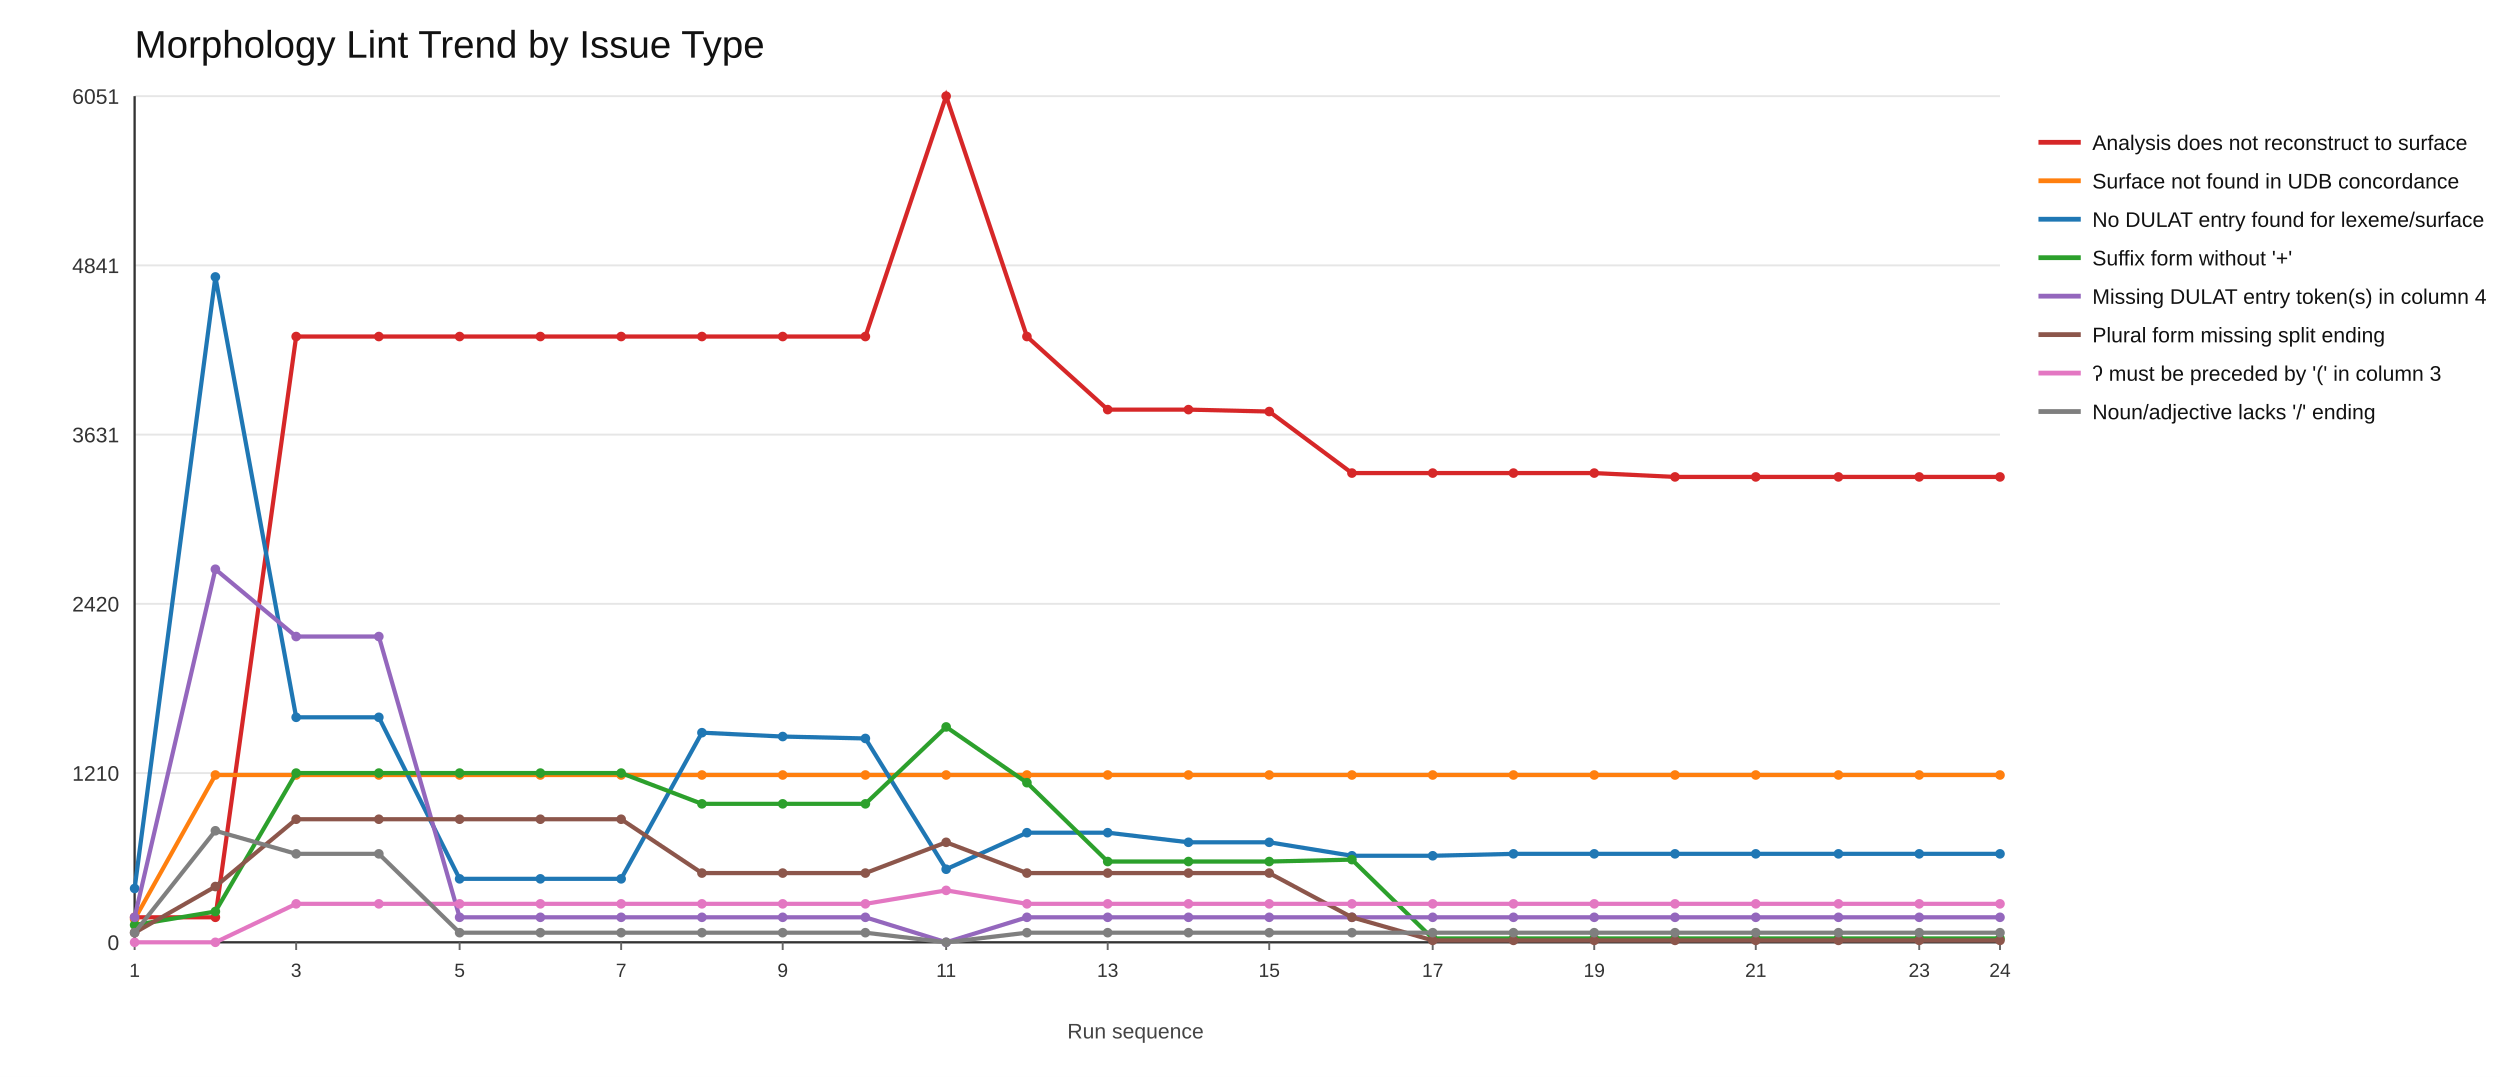
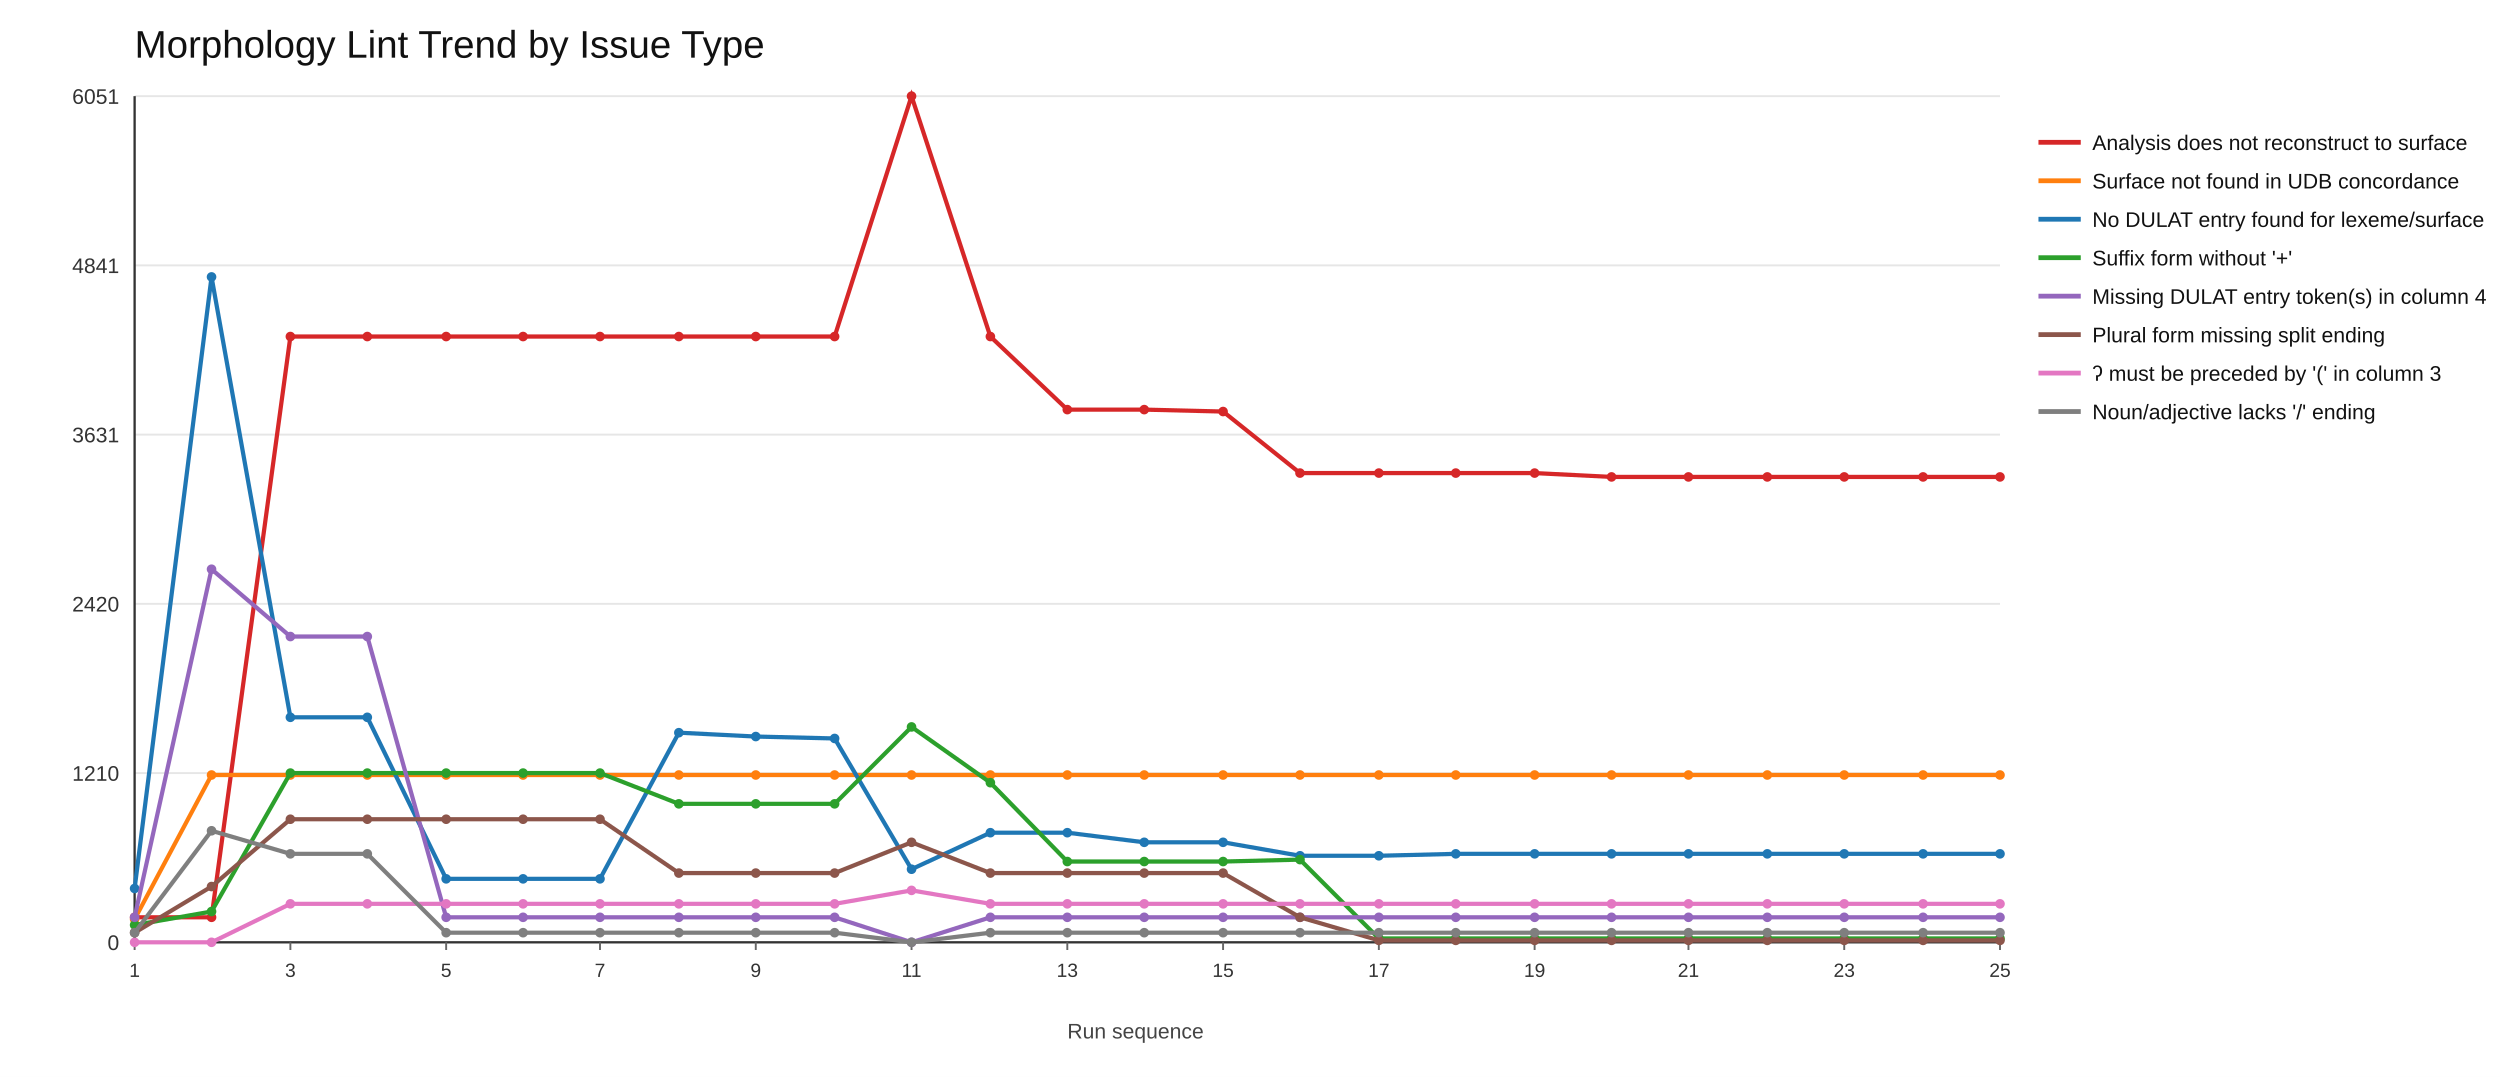
<svg xmlns="http://www.w3.org/2000/svg" width="1300" height="560">
  <rect x="0" y="0" width="1300" height="560" fill="#ffffff" />
  <text x="70" y="30" font-size="20" font-family="Arial" fill="#111">Morphology Lint Trend by Issue Type</text>
  <line x1="70" y1="490" x2="1040" y2="490" stroke="#e6e6e6" stroke-width="1" />
  <text x="62" y="494" font-size="11" font-family="Arial" fill="#333" text-anchor="end">0</text>
  <line x1="70" y1="402" x2="1040" y2="402" stroke="#e6e6e6" stroke-width="1" />
  <text x="62" y="406" font-size="11" font-family="Arial" fill="#333" text-anchor="end">1210</text>
  <line x1="70" y1="314" x2="1040" y2="314" stroke="#e6e6e6" stroke-width="1" />
  <text x="62" y="318" font-size="11" font-family="Arial" fill="#333" text-anchor="end">2420</text>
  <line x1="70" y1="226" x2="1040" y2="226" stroke="#e6e6e6" stroke-width="1" />
  <text x="62" y="230" font-size="11" font-family="Arial" fill="#333" text-anchor="end">3631</text>
  <line x1="70" y1="138" x2="1040" y2="138" stroke="#e6e6e6" stroke-width="1" />
  <text x="62" y="142" font-size="11" font-family="Arial" fill="#333" text-anchor="end">4841</text>
  <line x1="70" y1="50" x2="1040" y2="50" stroke="#e6e6e6" stroke-width="1" />
  <text x="62" y="54" font-size="11" font-family="Arial" fill="#333" text-anchor="end">6051</text>
  <line x1="70" y1="490" x2="1040" y2="490" stroke="#333" stroke-width="1.2" />
  <line x1="70" y1="50" x2="70" y2="490" stroke="#333" stroke-width="1.2" />
  <line x1="70" y1="490" x2="70" y2="494" stroke="#666" stroke-width="1" />
  <text x="70" y="508" font-size="10" font-family="Arial" fill="#333" text-anchor="middle">1</text>
-   <line x1="154" y1="490" x2="154" y2="494" stroke="#666" stroke-width="1" />
-   <text x="154" y="508" font-size="10" font-family="Arial" fill="#333" text-anchor="middle">3</text>
-   <line x1="239" y1="490" x2="239" y2="494" stroke="#666" stroke-width="1" />
-   <text x="239" y="508" font-size="10" font-family="Arial" fill="#333" text-anchor="middle">5</text>
-   <line x1="323" y1="490" x2="323" y2="494" stroke="#666" stroke-width="1" />
-   <text x="323" y="508" font-size="10" font-family="Arial" fill="#333" text-anchor="middle">7</text>
-   <line x1="407" y1="490" x2="407" y2="494" stroke="#666" stroke-width="1" />
-   <text x="407" y="508" font-size="10" font-family="Arial" fill="#333" text-anchor="middle">9</text>
-   <line x1="492" y1="490" x2="492" y2="494" stroke="#666" stroke-width="1" />
-   <text x="492" y="508" font-size="10" font-family="Arial" fill="#333" text-anchor="middle">11</text>
-   <line x1="576" y1="490" x2="576" y2="494" stroke="#666" stroke-width="1" />
-   <text x="576" y="508" font-size="10" font-family="Arial" fill="#333" text-anchor="middle">13</text>
-   <line x1="660" y1="490" x2="660" y2="494" stroke="#666" stroke-width="1" />
-   <text x="660" y="508" font-size="10" font-family="Arial" fill="#333" text-anchor="middle">15</text>
-   <line x1="745" y1="490" x2="745" y2="494" stroke="#666" stroke-width="1" />
-   <text x="745" y="508" font-size="10" font-family="Arial" fill="#333" text-anchor="middle">17</text>
-   <line x1="829" y1="490" x2="829" y2="494" stroke="#666" stroke-width="1" />
-   <text x="829" y="508" font-size="10" font-family="Arial" fill="#333" text-anchor="middle">19</text>
-   <line x1="913" y1="490" x2="913" y2="494" stroke="#666" stroke-width="1" />
-   <text x="913" y="508" font-size="10" font-family="Arial" fill="#333" text-anchor="middle">21</text>
-   <line x1="998" y1="490" x2="998" y2="494" stroke="#666" stroke-width="1" />
-   <text x="998" y="508" font-size="10" font-family="Arial" fill="#333" text-anchor="middle">23</text>
+   <line x1="151" y1="490" x2="151" y2="494" stroke="#666" stroke-width="1" />
+   <text x="151" y="508" font-size="10" font-family="Arial" fill="#333" text-anchor="middle">3</text>
+   <line x1="232" y1="490" x2="232" y2="494" stroke="#666" stroke-width="1" />
+   <text x="232" y="508" font-size="10" font-family="Arial" fill="#333" text-anchor="middle">5</text>
+   <line x1="312" y1="490" x2="312" y2="494" stroke="#666" stroke-width="1" />
+   <text x="312" y="508" font-size="10" font-family="Arial" fill="#333" text-anchor="middle">7</text>
+   <line x1="393" y1="490" x2="393" y2="494" stroke="#666" stroke-width="1" />
+   <text x="393" y="508" font-size="10" font-family="Arial" fill="#333" text-anchor="middle">9</text>
+   <line x1="474" y1="490" x2="474" y2="494" stroke="#666" stroke-width="1" />
+   <text x="474" y="508" font-size="10" font-family="Arial" fill="#333" text-anchor="middle">11</text>
+   <line x1="555" y1="490" x2="555" y2="494" stroke="#666" stroke-width="1" />
+   <text x="555" y="508" font-size="10" font-family="Arial" fill="#333" text-anchor="middle">13</text>
+   <line x1="636" y1="490" x2="636" y2="494" stroke="#666" stroke-width="1" />
+   <text x="636" y="508" font-size="10" font-family="Arial" fill="#333" text-anchor="middle">15</text>
+   <line x1="717" y1="490" x2="717" y2="494" stroke="#666" stroke-width="1" />
+   <text x="717" y="508" font-size="10" font-family="Arial" fill="#333" text-anchor="middle">17</text>
+   <line x1="798" y1="490" x2="798" y2="494" stroke="#666" stroke-width="1" />
+   <text x="798" y="508" font-size="10" font-family="Arial" fill="#333" text-anchor="middle">19</text>
+   <line x1="878" y1="490" x2="878" y2="494" stroke="#666" stroke-width="1" />
+   <text x="878" y="508" font-size="10" font-family="Arial" fill="#333" text-anchor="middle">21</text>
+   <line x1="959" y1="490" x2="959" y2="494" stroke="#666" stroke-width="1" />
+   <text x="959" y="508" font-size="10" font-family="Arial" fill="#333" text-anchor="middle">23</text>
  <line x1="1040" y1="490" x2="1040" y2="494" stroke="#666" stroke-width="1" />
-   <text x="1040" y="508" font-size="10" font-family="Arial" fill="#333" text-anchor="middle">24</text>
-   <polyline fill="none" stroke="#d62728" stroke-width="2.2" points="70,477 112,477 154,175 197,175 239,175 281,175 323,175 365,175 407,175 450,175 492,50 534,175 576,213 618,213 660,214 703,246 745,246 787,246 829,246 871,248 913,248 956,248 998,248 1040,248" />
+   <text x="1040" y="508" font-size="10" font-family="Arial" fill="#333" text-anchor="middle">25</text>
+   <polyline fill="none" stroke="#d62728" stroke-width="2.2" points="70,477 110,477 151,175 191,175 232,175 272,175 312,175 353,175 393,175 434,175 474,50 515,175 555,213 595,213 636,214 676,246 717,246 757,246 798,246 838,248 878,248 919,248 959,248 1000,248 1040,248" />
  <circle cx="70" cy="477" r="2.5" fill="#d62728" />
-   <circle cx="112" cy="477" r="2.5" fill="#d62728" />
-   <circle cx="154" cy="175" r="2.5" fill="#d62728" />
-   <circle cx="197" cy="175" r="2.5" fill="#d62728" />
-   <circle cx="239" cy="175" r="2.5" fill="#d62728" />
-   <circle cx="281" cy="175" r="2.5" fill="#d62728" />
-   <circle cx="323" cy="175" r="2.5" fill="#d62728" />
-   <circle cx="365" cy="175" r="2.5" fill="#d62728" />
-   <circle cx="407" cy="175" r="2.5" fill="#d62728" />
-   <circle cx="450" cy="175" r="2.5" fill="#d62728" />
-   <circle cx="492" cy="50" r="2.5" fill="#d62728" />
-   <circle cx="534" cy="175" r="2.5" fill="#d62728" />
-   <circle cx="576" cy="213" r="2.5" fill="#d62728" />
-   <circle cx="618" cy="213" r="2.5" fill="#d62728" />
-   <circle cx="660" cy="214" r="2.5" fill="#d62728" />
-   <circle cx="703" cy="246" r="2.5" fill="#d62728" />
-   <circle cx="745" cy="246" r="2.5" fill="#d62728" />
-   <circle cx="787" cy="246" r="2.5" fill="#d62728" />
-   <circle cx="829" cy="246" r="2.5" fill="#d62728" />
-   <circle cx="871" cy="248" r="2.5" fill="#d62728" />
-   <circle cx="913" cy="248" r="2.5" fill="#d62728" />
-   <circle cx="956" cy="248" r="2.5" fill="#d62728" />
-   <circle cx="998" cy="248" r="2.5" fill="#d62728" />
+   <circle cx="110" cy="477" r="2.5" fill="#d62728" />
+   <circle cx="151" cy="175" r="2.5" fill="#d62728" />
+   <circle cx="191" cy="175" r="2.5" fill="#d62728" />
+   <circle cx="232" cy="175" r="2.5" fill="#d62728" />
+   <circle cx="272" cy="175" r="2.5" fill="#d62728" />
+   <circle cx="312" cy="175" r="2.5" fill="#d62728" />
+   <circle cx="353" cy="175" r="2.5" fill="#d62728" />
+   <circle cx="393" cy="175" r="2.5" fill="#d62728" />
+   <circle cx="434" cy="175" r="2.5" fill="#d62728" />
+   <circle cx="474" cy="50" r="2.5" fill="#d62728" />
+   <circle cx="515" cy="175" r="2.5" fill="#d62728" />
+   <circle cx="555" cy="213" r="2.5" fill="#d62728" />
+   <circle cx="595" cy="213" r="2.5" fill="#d62728" />
+   <circle cx="636" cy="214" r="2.5" fill="#d62728" />
+   <circle cx="676" cy="246" r="2.5" fill="#d62728" />
+   <circle cx="717" cy="246" r="2.5" fill="#d62728" />
+   <circle cx="757" cy="246" r="2.5" fill="#d62728" />
+   <circle cx="798" cy="246" r="2.5" fill="#d62728" />
+   <circle cx="838" cy="248" r="2.5" fill="#d62728" />
+   <circle cx="878" cy="248" r="2.5" fill="#d62728" />
+   <circle cx="919" cy="248" r="2.5" fill="#d62728" />
+   <circle cx="959" cy="248" r="2.5" fill="#d62728" />
+   <circle cx="1000" cy="248" r="2.5" fill="#d62728" />
  <circle cx="1040" cy="248" r="2.5" fill="#d62728" />
  <line x1="1060" y1="74" x2="1082" y2="74" stroke="#d62728" stroke-width="2.5" />
  <text x="1088" y="78" font-size="11" font-family="Arial" fill="#111">Analysis does not reconstruct to surface</text>
-   <polyline fill="none" stroke="#ff7f0e" stroke-width="2.2" points="70,478 112,403 154,403 197,403 239,403 281,403 323,403 365,403 407,403 450,403 492,403 534,403 576,403 618,403 660,403 703,403 745,403 787,403 829,403 871,403 913,403 956,403 998,403 1040,403" />
+   <polyline fill="none" stroke="#ff7f0e" stroke-width="2.2" points="70,478 110,403 151,403 191,403 232,403 272,403 312,403 353,403 393,403 434,403 474,403 515,403 555,403 595,403 636,403 676,403 717,403 757,403 798,403 838,403 878,403 919,403 959,403 1000,403 1040,403" />
  <circle cx="70" cy="478" r="2.5" fill="#ff7f0e" />
-   <circle cx="112" cy="403" r="2.5" fill="#ff7f0e" />
-   <circle cx="154" cy="403" r="2.5" fill="#ff7f0e" />
-   <circle cx="197" cy="403" r="2.5" fill="#ff7f0e" />
-   <circle cx="239" cy="403" r="2.5" fill="#ff7f0e" />
-   <circle cx="281" cy="403" r="2.5" fill="#ff7f0e" />
-   <circle cx="323" cy="403" r="2.5" fill="#ff7f0e" />
-   <circle cx="365" cy="403" r="2.5" fill="#ff7f0e" />
-   <circle cx="407" cy="403" r="2.5" fill="#ff7f0e" />
-   <circle cx="450" cy="403" r="2.5" fill="#ff7f0e" />
-   <circle cx="492" cy="403" r="2.5" fill="#ff7f0e" />
-   <circle cx="534" cy="403" r="2.5" fill="#ff7f0e" />
-   <circle cx="576" cy="403" r="2.5" fill="#ff7f0e" />
-   <circle cx="618" cy="403" r="2.5" fill="#ff7f0e" />
-   <circle cx="660" cy="403" r="2.5" fill="#ff7f0e" />
-   <circle cx="703" cy="403" r="2.5" fill="#ff7f0e" />
-   <circle cx="745" cy="403" r="2.5" fill="#ff7f0e" />
-   <circle cx="787" cy="403" r="2.5" fill="#ff7f0e" />
-   <circle cx="829" cy="403" r="2.5" fill="#ff7f0e" />
-   <circle cx="871" cy="403" r="2.5" fill="#ff7f0e" />
-   <circle cx="913" cy="403" r="2.5" fill="#ff7f0e" />
-   <circle cx="956" cy="403" r="2.5" fill="#ff7f0e" />
-   <circle cx="998" cy="403" r="2.5" fill="#ff7f0e" />
+   <circle cx="110" cy="403" r="2.5" fill="#ff7f0e" />
+   <circle cx="151" cy="403" r="2.5" fill="#ff7f0e" />
+   <circle cx="191" cy="403" r="2.5" fill="#ff7f0e" />
+   <circle cx="232" cy="403" r="2.5" fill="#ff7f0e" />
+   <circle cx="272" cy="403" r="2.5" fill="#ff7f0e" />
+   <circle cx="312" cy="403" r="2.5" fill="#ff7f0e" />
+   <circle cx="353" cy="403" r="2.5" fill="#ff7f0e" />
+   <circle cx="393" cy="403" r="2.5" fill="#ff7f0e" />
+   <circle cx="434" cy="403" r="2.5" fill="#ff7f0e" />
+   <circle cx="474" cy="403" r="2.5" fill="#ff7f0e" />
+   <circle cx="515" cy="403" r="2.5" fill="#ff7f0e" />
+   <circle cx="555" cy="403" r="2.5" fill="#ff7f0e" />
+   <circle cx="595" cy="403" r="2.5" fill="#ff7f0e" />
+   <circle cx="636" cy="403" r="2.5" fill="#ff7f0e" />
+   <circle cx="676" cy="403" r="2.5" fill="#ff7f0e" />
+   <circle cx="717" cy="403" r="2.5" fill="#ff7f0e" />
+   <circle cx="757" cy="403" r="2.5" fill="#ff7f0e" />
+   <circle cx="798" cy="403" r="2.5" fill="#ff7f0e" />
+   <circle cx="838" cy="403" r="2.5" fill="#ff7f0e" />
+   <circle cx="878" cy="403" r="2.5" fill="#ff7f0e" />
+   <circle cx="919" cy="403" r="2.5" fill="#ff7f0e" />
+   <circle cx="959" cy="403" r="2.5" fill="#ff7f0e" />
+   <circle cx="1000" cy="403" r="2.5" fill="#ff7f0e" />
  <circle cx="1040" cy="403" r="2.5" fill="#ff7f0e" />
  <line x1="1060" y1="94" x2="1082" y2="94" stroke="#ff7f0e" stroke-width="2.5" />
  <text x="1088" y="98" font-size="11" font-family="Arial" fill="#111">Surface not found in UDB concordance</text>
-   <polyline fill="none" stroke="#1f77b4" stroke-width="2.2" points="70,462 112,144 154,373 197,373 239,457 281,457 323,457 365,381 407,383 450,384 492,452 534,433 576,433 618,438 660,438 703,445 745,445 787,444 829,444 871,444 913,444 956,444 998,444 1040,444" />
+   <polyline fill="none" stroke="#1f77b4" stroke-width="2.2" points="70,462 110,144 151,373 191,373 232,457 272,457 312,457 353,381 393,383 434,384 474,452 515,433 555,433 595,438 636,438 676,445 717,445 757,444 798,444 838,444 878,444 919,444 959,444 1000,444 1040,444" />
  <circle cx="70" cy="462" r="2.5" fill="#1f77b4" />
-   <circle cx="112" cy="144" r="2.5" fill="#1f77b4" />
-   <circle cx="154" cy="373" r="2.5" fill="#1f77b4" />
-   <circle cx="197" cy="373" r="2.5" fill="#1f77b4" />
-   <circle cx="239" cy="457" r="2.5" fill="#1f77b4" />
-   <circle cx="281" cy="457" r="2.5" fill="#1f77b4" />
-   <circle cx="323" cy="457" r="2.5" fill="#1f77b4" />
-   <circle cx="365" cy="381" r="2.5" fill="#1f77b4" />
-   <circle cx="407" cy="383" r="2.5" fill="#1f77b4" />
-   <circle cx="450" cy="384" r="2.5" fill="#1f77b4" />
-   <circle cx="492" cy="452" r="2.5" fill="#1f77b4" />
-   <circle cx="534" cy="433" r="2.5" fill="#1f77b4" />
-   <circle cx="576" cy="433" r="2.5" fill="#1f77b4" />
-   <circle cx="618" cy="438" r="2.5" fill="#1f77b4" />
-   <circle cx="660" cy="438" r="2.5" fill="#1f77b4" />
-   <circle cx="703" cy="445" r="2.5" fill="#1f77b4" />
-   <circle cx="745" cy="445" r="2.5" fill="#1f77b4" />
-   <circle cx="787" cy="444" r="2.5" fill="#1f77b4" />
-   <circle cx="829" cy="444" r="2.5" fill="#1f77b4" />
-   <circle cx="871" cy="444" r="2.5" fill="#1f77b4" />
-   <circle cx="913" cy="444" r="2.5" fill="#1f77b4" />
-   <circle cx="956" cy="444" r="2.5" fill="#1f77b4" />
-   <circle cx="998" cy="444" r="2.5" fill="#1f77b4" />
+   <circle cx="110" cy="144" r="2.5" fill="#1f77b4" />
+   <circle cx="151" cy="373" r="2.5" fill="#1f77b4" />
+   <circle cx="191" cy="373" r="2.5" fill="#1f77b4" />
+   <circle cx="232" cy="457" r="2.5" fill="#1f77b4" />
+   <circle cx="272" cy="457" r="2.5" fill="#1f77b4" />
+   <circle cx="312" cy="457" r="2.5" fill="#1f77b4" />
+   <circle cx="353" cy="381" r="2.5" fill="#1f77b4" />
+   <circle cx="393" cy="383" r="2.5" fill="#1f77b4" />
+   <circle cx="434" cy="384" r="2.5" fill="#1f77b4" />
+   <circle cx="474" cy="452" r="2.5" fill="#1f77b4" />
+   <circle cx="515" cy="433" r="2.5" fill="#1f77b4" />
+   <circle cx="555" cy="433" r="2.5" fill="#1f77b4" />
+   <circle cx="595" cy="438" r="2.5" fill="#1f77b4" />
+   <circle cx="636" cy="438" r="2.5" fill="#1f77b4" />
+   <circle cx="676" cy="445" r="2.5" fill="#1f77b4" />
+   <circle cx="717" cy="445" r="2.5" fill="#1f77b4" />
+   <circle cx="757" cy="444" r="2.5" fill="#1f77b4" />
+   <circle cx="798" cy="444" r="2.5" fill="#1f77b4" />
+   <circle cx="838" cy="444" r="2.5" fill="#1f77b4" />
+   <circle cx="878" cy="444" r="2.5" fill="#1f77b4" />
+   <circle cx="919" cy="444" r="2.5" fill="#1f77b4" />
+   <circle cx="959" cy="444" r="2.5" fill="#1f77b4" />
+   <circle cx="1000" cy="444" r="2.5" fill="#1f77b4" />
  <circle cx="1040" cy="444" r="2.5" fill="#1f77b4" />
  <line x1="1060" y1="114" x2="1082" y2="114" stroke="#1f77b4" stroke-width="2.5" />
  <text x="1088" y="118" font-size="11" font-family="Arial" fill="#111">No DULAT entry found for lexeme/surface</text>
-   <polyline fill="none" stroke="#2ca02c" stroke-width="2.2" points="70,481 112,474 154,402 197,402 239,402 281,402 323,402 365,418 407,418 450,418 492,378 534,407 576,448 618,448 660,448 703,447 745,488 787,488 829,488 871,488 913,488 956,488 998,488 1040,488" />
+   <polyline fill="none" stroke="#2ca02c" stroke-width="2.2" points="70,481 110,474 151,402 191,402 232,402 272,402 312,402 353,418 393,418 434,418 474,378 515,407 555,448 595,448 636,448 676,447 717,488 757,488 798,488 838,488 878,488 919,488 959,488 1000,488 1040,488" />
  <circle cx="70" cy="481" r="2.5" fill="#2ca02c" />
-   <circle cx="112" cy="474" r="2.5" fill="#2ca02c" />
-   <circle cx="154" cy="402" r="2.5" fill="#2ca02c" />
-   <circle cx="197" cy="402" r="2.5" fill="#2ca02c" />
-   <circle cx="239" cy="402" r="2.5" fill="#2ca02c" />
-   <circle cx="281" cy="402" r="2.5" fill="#2ca02c" />
-   <circle cx="323" cy="402" r="2.5" fill="#2ca02c" />
-   <circle cx="365" cy="418" r="2.5" fill="#2ca02c" />
-   <circle cx="407" cy="418" r="2.5" fill="#2ca02c" />
-   <circle cx="450" cy="418" r="2.5" fill="#2ca02c" />
-   <circle cx="492" cy="378" r="2.5" fill="#2ca02c" />
-   <circle cx="534" cy="407" r="2.5" fill="#2ca02c" />
-   <circle cx="576" cy="448" r="2.5" fill="#2ca02c" />
-   <circle cx="618" cy="448" r="2.5" fill="#2ca02c" />
-   <circle cx="660" cy="448" r="2.5" fill="#2ca02c" />
-   <circle cx="703" cy="447" r="2.5" fill="#2ca02c" />
-   <circle cx="745" cy="488" r="2.5" fill="#2ca02c" />
-   <circle cx="787" cy="488" r="2.5" fill="#2ca02c" />
-   <circle cx="829" cy="488" r="2.5" fill="#2ca02c" />
-   <circle cx="871" cy="488" r="2.5" fill="#2ca02c" />
-   <circle cx="913" cy="488" r="2.5" fill="#2ca02c" />
-   <circle cx="956" cy="488" r="2.5" fill="#2ca02c" />
-   <circle cx="998" cy="488" r="2.5" fill="#2ca02c" />
+   <circle cx="110" cy="474" r="2.5" fill="#2ca02c" />
+   <circle cx="151" cy="402" r="2.5" fill="#2ca02c" />
+   <circle cx="191" cy="402" r="2.5" fill="#2ca02c" />
+   <circle cx="232" cy="402" r="2.5" fill="#2ca02c" />
+   <circle cx="272" cy="402" r="2.5" fill="#2ca02c" />
+   <circle cx="312" cy="402" r="2.5" fill="#2ca02c" />
+   <circle cx="353" cy="418" r="2.5" fill="#2ca02c" />
+   <circle cx="393" cy="418" r="2.5" fill="#2ca02c" />
+   <circle cx="434" cy="418" r="2.5" fill="#2ca02c" />
+   <circle cx="474" cy="378" r="2.5" fill="#2ca02c" />
+   <circle cx="515" cy="407" r="2.5" fill="#2ca02c" />
+   <circle cx="555" cy="448" r="2.5" fill="#2ca02c" />
+   <circle cx="595" cy="448" r="2.5" fill="#2ca02c" />
+   <circle cx="636" cy="448" r="2.5" fill="#2ca02c" />
+   <circle cx="676" cy="447" r="2.5" fill="#2ca02c" />
+   <circle cx="717" cy="488" r="2.5" fill="#2ca02c" />
+   <circle cx="757" cy="488" r="2.5" fill="#2ca02c" />
+   <circle cx="798" cy="488" r="2.5" fill="#2ca02c" />
+   <circle cx="838" cy="488" r="2.5" fill="#2ca02c" />
+   <circle cx="878" cy="488" r="2.5" fill="#2ca02c" />
+   <circle cx="919" cy="488" r="2.5" fill="#2ca02c" />
+   <circle cx="959" cy="488" r="2.5" fill="#2ca02c" />
+   <circle cx="1000" cy="488" r="2.5" fill="#2ca02c" />
  <circle cx="1040" cy="488" r="2.5" fill="#2ca02c" />
  <line x1="1060" y1="134" x2="1082" y2="134" stroke="#2ca02c" stroke-width="2.5" />
  <text x="1088" y="138" font-size="11" font-family="Arial" fill="#111">Suffix form without '+'</text>
-   <polyline fill="none" stroke="#9467bd" stroke-width="2.2" points="70,477 112,296 154,331 197,331 239,477 281,477 323,477 365,477 407,477 450,477 492,490 534,477 576,477 618,477 660,477 703,477 745,477 787,477 829,477 871,477 913,477 956,477 998,477 1040,477" />
+   <polyline fill="none" stroke="#9467bd" stroke-width="2.2" points="70,477 110,296 151,331 191,331 232,477 272,477 312,477 353,477 393,477 434,477 474,490 515,477 555,477 595,477 636,477 676,477 717,477 757,477 798,477 838,477 878,477 919,477 959,477 1000,477 1040,477" />
  <circle cx="70" cy="477" r="2.5" fill="#9467bd" />
-   <circle cx="112" cy="296" r="2.5" fill="#9467bd" />
-   <circle cx="154" cy="331" r="2.5" fill="#9467bd" />
-   <circle cx="197" cy="331" r="2.5" fill="#9467bd" />
-   <circle cx="239" cy="477" r="2.5" fill="#9467bd" />
-   <circle cx="281" cy="477" r="2.5" fill="#9467bd" />
-   <circle cx="323" cy="477" r="2.5" fill="#9467bd" />
-   <circle cx="365" cy="477" r="2.5" fill="#9467bd" />
-   <circle cx="407" cy="477" r="2.5" fill="#9467bd" />
-   <circle cx="450" cy="477" r="2.5" fill="#9467bd" />
-   <circle cx="492" cy="490" r="2.5" fill="#9467bd" />
-   <circle cx="534" cy="477" r="2.5" fill="#9467bd" />
-   <circle cx="576" cy="477" r="2.5" fill="#9467bd" />
-   <circle cx="618" cy="477" r="2.5" fill="#9467bd" />
-   <circle cx="660" cy="477" r="2.5" fill="#9467bd" />
-   <circle cx="703" cy="477" r="2.5" fill="#9467bd" />
-   <circle cx="745" cy="477" r="2.5" fill="#9467bd" />
-   <circle cx="787" cy="477" r="2.5" fill="#9467bd" />
-   <circle cx="829" cy="477" r="2.5" fill="#9467bd" />
-   <circle cx="871" cy="477" r="2.5" fill="#9467bd" />
-   <circle cx="913" cy="477" r="2.5" fill="#9467bd" />
-   <circle cx="956" cy="477" r="2.5" fill="#9467bd" />
-   <circle cx="998" cy="477" r="2.5" fill="#9467bd" />
+   <circle cx="110" cy="296" r="2.5" fill="#9467bd" />
+   <circle cx="151" cy="331" r="2.5" fill="#9467bd" />
+   <circle cx="191" cy="331" r="2.5" fill="#9467bd" />
+   <circle cx="232" cy="477" r="2.5" fill="#9467bd" />
+   <circle cx="272" cy="477" r="2.5" fill="#9467bd" />
+   <circle cx="312" cy="477" r="2.5" fill="#9467bd" />
+   <circle cx="353" cy="477" r="2.5" fill="#9467bd" />
+   <circle cx="393" cy="477" r="2.5" fill="#9467bd" />
+   <circle cx="434" cy="477" r="2.5" fill="#9467bd" />
+   <circle cx="474" cy="490" r="2.5" fill="#9467bd" />
+   <circle cx="515" cy="477" r="2.5" fill="#9467bd" />
+   <circle cx="555" cy="477" r="2.5" fill="#9467bd" />
+   <circle cx="595" cy="477" r="2.5" fill="#9467bd" />
+   <circle cx="636" cy="477" r="2.5" fill="#9467bd" />
+   <circle cx="676" cy="477" r="2.5" fill="#9467bd" />
+   <circle cx="717" cy="477" r="2.5" fill="#9467bd" />
+   <circle cx="757" cy="477" r="2.5" fill="#9467bd" />
+   <circle cx="798" cy="477" r="2.5" fill="#9467bd" />
+   <circle cx="838" cy="477" r="2.5" fill="#9467bd" />
+   <circle cx="878" cy="477" r="2.5" fill="#9467bd" />
+   <circle cx="919" cy="477" r="2.5" fill="#9467bd" />
+   <circle cx="959" cy="477" r="2.5" fill="#9467bd" />
+   <circle cx="1000" cy="477" r="2.5" fill="#9467bd" />
  <circle cx="1040" cy="477" r="2.5" fill="#9467bd" />
  <line x1="1060" y1="154" x2="1082" y2="154" stroke="#9467bd" stroke-width="2.5" />
  <text x="1088" y="158" font-size="11" font-family="Arial" fill="#111">Missing DULAT entry token(s) in column 4</text>
-   <polyline fill="none" stroke="#8c564b" stroke-width="2.2" points="70,485 112,461 154,426 197,426 239,426 281,426 323,426 365,454 407,454 450,454 492,438 534,454 576,454 618,454 660,454 703,477 745,489 787,489 829,489 871,489 913,489 956,489 998,489 1040,489" />
+   <polyline fill="none" stroke="#8c564b" stroke-width="2.2" points="70,485 110,461 151,426 191,426 232,426 272,426 312,426 353,454 393,454 434,454 474,438 515,454 555,454 595,454 636,454 676,477 717,489 757,489 798,489 838,489 878,489 919,489 959,489 1000,489 1040,489" />
  <circle cx="70" cy="485" r="2.5" fill="#8c564b" />
-   <circle cx="112" cy="461" r="2.5" fill="#8c564b" />
-   <circle cx="154" cy="426" r="2.5" fill="#8c564b" />
-   <circle cx="197" cy="426" r="2.5" fill="#8c564b" />
-   <circle cx="239" cy="426" r="2.5" fill="#8c564b" />
-   <circle cx="281" cy="426" r="2.5" fill="#8c564b" />
-   <circle cx="323" cy="426" r="2.5" fill="#8c564b" />
-   <circle cx="365" cy="454" r="2.5" fill="#8c564b" />
-   <circle cx="407" cy="454" r="2.5" fill="#8c564b" />
-   <circle cx="450" cy="454" r="2.5" fill="#8c564b" />
-   <circle cx="492" cy="438" r="2.5" fill="#8c564b" />
-   <circle cx="534" cy="454" r="2.5" fill="#8c564b" />
-   <circle cx="576" cy="454" r="2.5" fill="#8c564b" />
-   <circle cx="618" cy="454" r="2.5" fill="#8c564b" />
-   <circle cx="660" cy="454" r="2.5" fill="#8c564b" />
-   <circle cx="703" cy="477" r="2.5" fill="#8c564b" />
-   <circle cx="745" cy="489" r="2.5" fill="#8c564b" />
-   <circle cx="787" cy="489" r="2.5" fill="#8c564b" />
-   <circle cx="829" cy="489" r="2.5" fill="#8c564b" />
-   <circle cx="871" cy="489" r="2.5" fill="#8c564b" />
-   <circle cx="913" cy="489" r="2.5" fill="#8c564b" />
-   <circle cx="956" cy="489" r="2.5" fill="#8c564b" />
-   <circle cx="998" cy="489" r="2.5" fill="#8c564b" />
+   <circle cx="110" cy="461" r="2.5" fill="#8c564b" />
+   <circle cx="151" cy="426" r="2.5" fill="#8c564b" />
+   <circle cx="191" cy="426" r="2.5" fill="#8c564b" />
+   <circle cx="232" cy="426" r="2.5" fill="#8c564b" />
+   <circle cx="272" cy="426" r="2.5" fill="#8c564b" />
+   <circle cx="312" cy="426" r="2.5" fill="#8c564b" />
+   <circle cx="353" cy="454" r="2.5" fill="#8c564b" />
+   <circle cx="393" cy="454" r="2.5" fill="#8c564b" />
+   <circle cx="434" cy="454" r="2.5" fill="#8c564b" />
+   <circle cx="474" cy="438" r="2.5" fill="#8c564b" />
+   <circle cx="515" cy="454" r="2.5" fill="#8c564b" />
+   <circle cx="555" cy="454" r="2.5" fill="#8c564b" />
+   <circle cx="595" cy="454" r="2.5" fill="#8c564b" />
+   <circle cx="636" cy="454" r="2.5" fill="#8c564b" />
+   <circle cx="676" cy="477" r="2.5" fill="#8c564b" />
+   <circle cx="717" cy="489" r="2.5" fill="#8c564b" />
+   <circle cx="757" cy="489" r="2.5" fill="#8c564b" />
+   <circle cx="798" cy="489" r="2.5" fill="#8c564b" />
+   <circle cx="838" cy="489" r="2.5" fill="#8c564b" />
+   <circle cx="878" cy="489" r="2.5" fill="#8c564b" />
+   <circle cx="919" cy="489" r="2.5" fill="#8c564b" />
+   <circle cx="959" cy="489" r="2.5" fill="#8c564b" />
+   <circle cx="1000" cy="489" r="2.5" fill="#8c564b" />
  <circle cx="1040" cy="489" r="2.5" fill="#8c564b" />
  <line x1="1060" y1="174" x2="1082" y2="174" stroke="#8c564b" stroke-width="2.5" />
  <text x="1088" y="178" font-size="11" font-family="Arial" fill="#111">Plural form missing split ending</text>
-   <polyline fill="none" stroke="#e377c2" stroke-width="2.2" points="70,490 112,490 154,470 197,470 239,470 281,470 323,470 365,470 407,470 450,470 492,463 534,470 576,470 618,470 660,470 703,470 745,470 787,470 829,470 871,470 913,470 956,470 998,470 1040,470" />
+   <polyline fill="none" stroke="#e377c2" stroke-width="2.2" points="70,490 110,490 151,470 191,470 232,470 272,470 312,470 353,470 393,470 434,470 474,463 515,470 555,470 595,470 636,470 676,470 717,470 757,470 798,470 838,470 878,470 919,470 959,470 1000,470 1040,470" />
  <circle cx="70" cy="490" r="2.5" fill="#e377c2" />
-   <circle cx="112" cy="490" r="2.5" fill="#e377c2" />
-   <circle cx="154" cy="470" r="2.5" fill="#e377c2" />
-   <circle cx="197" cy="470" r="2.5" fill="#e377c2" />
-   <circle cx="239" cy="470" r="2.5" fill="#e377c2" />
-   <circle cx="281" cy="470" r="2.5" fill="#e377c2" />
-   <circle cx="323" cy="470" r="2.5" fill="#e377c2" />
-   <circle cx="365" cy="470" r="2.5" fill="#e377c2" />
-   <circle cx="407" cy="470" r="2.5" fill="#e377c2" />
-   <circle cx="450" cy="470" r="2.5" fill="#e377c2" />
-   <circle cx="492" cy="463" r="2.5" fill="#e377c2" />
-   <circle cx="534" cy="470" r="2.5" fill="#e377c2" />
-   <circle cx="576" cy="470" r="2.5" fill="#e377c2" />
-   <circle cx="618" cy="470" r="2.5" fill="#e377c2" />
-   <circle cx="660" cy="470" r="2.5" fill="#e377c2" />
-   <circle cx="703" cy="470" r="2.5" fill="#e377c2" />
-   <circle cx="745" cy="470" r="2.5" fill="#e377c2" />
-   <circle cx="787" cy="470" r="2.5" fill="#e377c2" />
-   <circle cx="829" cy="470" r="2.5" fill="#e377c2" />
-   <circle cx="871" cy="470" r="2.5" fill="#e377c2" />
-   <circle cx="913" cy="470" r="2.5" fill="#e377c2" />
-   <circle cx="956" cy="470" r="2.5" fill="#e377c2" />
-   <circle cx="998" cy="470" r="2.5" fill="#e377c2" />
+   <circle cx="110" cy="490" r="2.5" fill="#e377c2" />
+   <circle cx="151" cy="470" r="2.5" fill="#e377c2" />
+   <circle cx="191" cy="470" r="2.5" fill="#e377c2" />
+   <circle cx="232" cy="470" r="2.5" fill="#e377c2" />
+   <circle cx="272" cy="470" r="2.5" fill="#e377c2" />
+   <circle cx="312" cy="470" r="2.5" fill="#e377c2" />
+   <circle cx="353" cy="470" r="2.5" fill="#e377c2" />
+   <circle cx="393" cy="470" r="2.5" fill="#e377c2" />
+   <circle cx="434" cy="470" r="2.5" fill="#e377c2" />
+   <circle cx="474" cy="463" r="2.5" fill="#e377c2" />
+   <circle cx="515" cy="470" r="2.5" fill="#e377c2" />
+   <circle cx="555" cy="470" r="2.5" fill="#e377c2" />
+   <circle cx="595" cy="470" r="2.5" fill="#e377c2" />
+   <circle cx="636" cy="470" r="2.5" fill="#e377c2" />
+   <circle cx="676" cy="470" r="2.5" fill="#e377c2" />
+   <circle cx="717" cy="470" r="2.5" fill="#e377c2" />
+   <circle cx="757" cy="470" r="2.5" fill="#e377c2" />
+   <circle cx="798" cy="470" r="2.5" fill="#e377c2" />
+   <circle cx="838" cy="470" r="2.5" fill="#e377c2" />
+   <circle cx="878" cy="470" r="2.5" fill="#e377c2" />
+   <circle cx="919" cy="470" r="2.5" fill="#e377c2" />
+   <circle cx="959" cy="470" r="2.5" fill="#e377c2" />
+   <circle cx="1000" cy="470" r="2.5" fill="#e377c2" />
  <circle cx="1040" cy="470" r="2.5" fill="#e377c2" />
  <line x1="1060" y1="194" x2="1082" y2="194" stroke="#e377c2" stroke-width="2.5" />
  <text x="1088" y="198" font-size="11" font-family="Arial" fill="#111">ʔ must be preceded by '(' in column 3</text>
-   <polyline fill="none" stroke="#7f7f7f" stroke-width="2.2" points="70,485 112,432 154,444 197,444 239,485 281,485 323,485 365,485 407,485 450,485 492,490 534,485 576,485 618,485 660,485 703,485 745,485 787,485 829,485 871,485 913,485 956,485 998,485 1040,485" />
+   <polyline fill="none" stroke="#7f7f7f" stroke-width="2.2" points="70,485 110,432 151,444 191,444 232,485 272,485 312,485 353,485 393,485 434,485 474,490 515,485 555,485 595,485 636,485 676,485 717,485 757,485 798,485 838,485 878,485 919,485 959,485 1000,485 1040,485" />
  <circle cx="70" cy="485" r="2.5" fill="#7f7f7f" />
-   <circle cx="112" cy="432" r="2.5" fill="#7f7f7f" />
-   <circle cx="154" cy="444" r="2.5" fill="#7f7f7f" />
-   <circle cx="197" cy="444" r="2.5" fill="#7f7f7f" />
-   <circle cx="239" cy="485" r="2.5" fill="#7f7f7f" />
-   <circle cx="281" cy="485" r="2.5" fill="#7f7f7f" />
-   <circle cx="323" cy="485" r="2.5" fill="#7f7f7f" />
-   <circle cx="365" cy="485" r="2.5" fill="#7f7f7f" />
-   <circle cx="407" cy="485" r="2.5" fill="#7f7f7f" />
-   <circle cx="450" cy="485" r="2.5" fill="#7f7f7f" />
-   <circle cx="492" cy="490" r="2.5" fill="#7f7f7f" />
-   <circle cx="534" cy="485" r="2.5" fill="#7f7f7f" />
-   <circle cx="576" cy="485" r="2.5" fill="#7f7f7f" />
-   <circle cx="618" cy="485" r="2.5" fill="#7f7f7f" />
-   <circle cx="660" cy="485" r="2.5" fill="#7f7f7f" />
-   <circle cx="703" cy="485" r="2.5" fill="#7f7f7f" />
-   <circle cx="745" cy="485" r="2.5" fill="#7f7f7f" />
-   <circle cx="787" cy="485" r="2.5" fill="#7f7f7f" />
-   <circle cx="829" cy="485" r="2.5" fill="#7f7f7f" />
-   <circle cx="871" cy="485" r="2.5" fill="#7f7f7f" />
-   <circle cx="913" cy="485" r="2.5" fill="#7f7f7f" />
-   <circle cx="956" cy="485" r="2.5" fill="#7f7f7f" />
-   <circle cx="998" cy="485" r="2.5" fill="#7f7f7f" />
+   <circle cx="110" cy="432" r="2.5" fill="#7f7f7f" />
+   <circle cx="151" cy="444" r="2.5" fill="#7f7f7f" />
+   <circle cx="191" cy="444" r="2.5" fill="#7f7f7f" />
+   <circle cx="232" cy="485" r="2.5" fill="#7f7f7f" />
+   <circle cx="272" cy="485" r="2.5" fill="#7f7f7f" />
+   <circle cx="312" cy="485" r="2.5" fill="#7f7f7f" />
+   <circle cx="353" cy="485" r="2.5" fill="#7f7f7f" />
+   <circle cx="393" cy="485" r="2.5" fill="#7f7f7f" />
+   <circle cx="434" cy="485" r="2.5" fill="#7f7f7f" />
+   <circle cx="474" cy="490" r="2.5" fill="#7f7f7f" />
+   <circle cx="515" cy="485" r="2.5" fill="#7f7f7f" />
+   <circle cx="555" cy="485" r="2.5" fill="#7f7f7f" />
+   <circle cx="595" cy="485" r="2.5" fill="#7f7f7f" />
+   <circle cx="636" cy="485" r="2.5" fill="#7f7f7f" />
+   <circle cx="676" cy="485" r="2.5" fill="#7f7f7f" />
+   <circle cx="717" cy="485" r="2.5" fill="#7f7f7f" />
+   <circle cx="757" cy="485" r="2.5" fill="#7f7f7f" />
+   <circle cx="798" cy="485" r="2.5" fill="#7f7f7f" />
+   <circle cx="838" cy="485" r="2.5" fill="#7f7f7f" />
+   <circle cx="878" cy="485" r="2.5" fill="#7f7f7f" />
+   <circle cx="919" cy="485" r="2.5" fill="#7f7f7f" />
+   <circle cx="959" cy="485" r="2.5" fill="#7f7f7f" />
+   <circle cx="1000" cy="485" r="2.5" fill="#7f7f7f" />
  <circle cx="1040" cy="485" r="2.5" fill="#7f7f7f" />
  <line x1="1060" y1="214" x2="1082" y2="214" stroke="#7f7f7f" stroke-width="2.5" />
  <text x="1088" y="218" font-size="11" font-family="Arial" fill="#111">Noun/adjective lacks '/' ending</text>
  <text x="555" y="540" font-size="11" font-family="Arial" fill="#444">Run sequence</text>
</svg>
